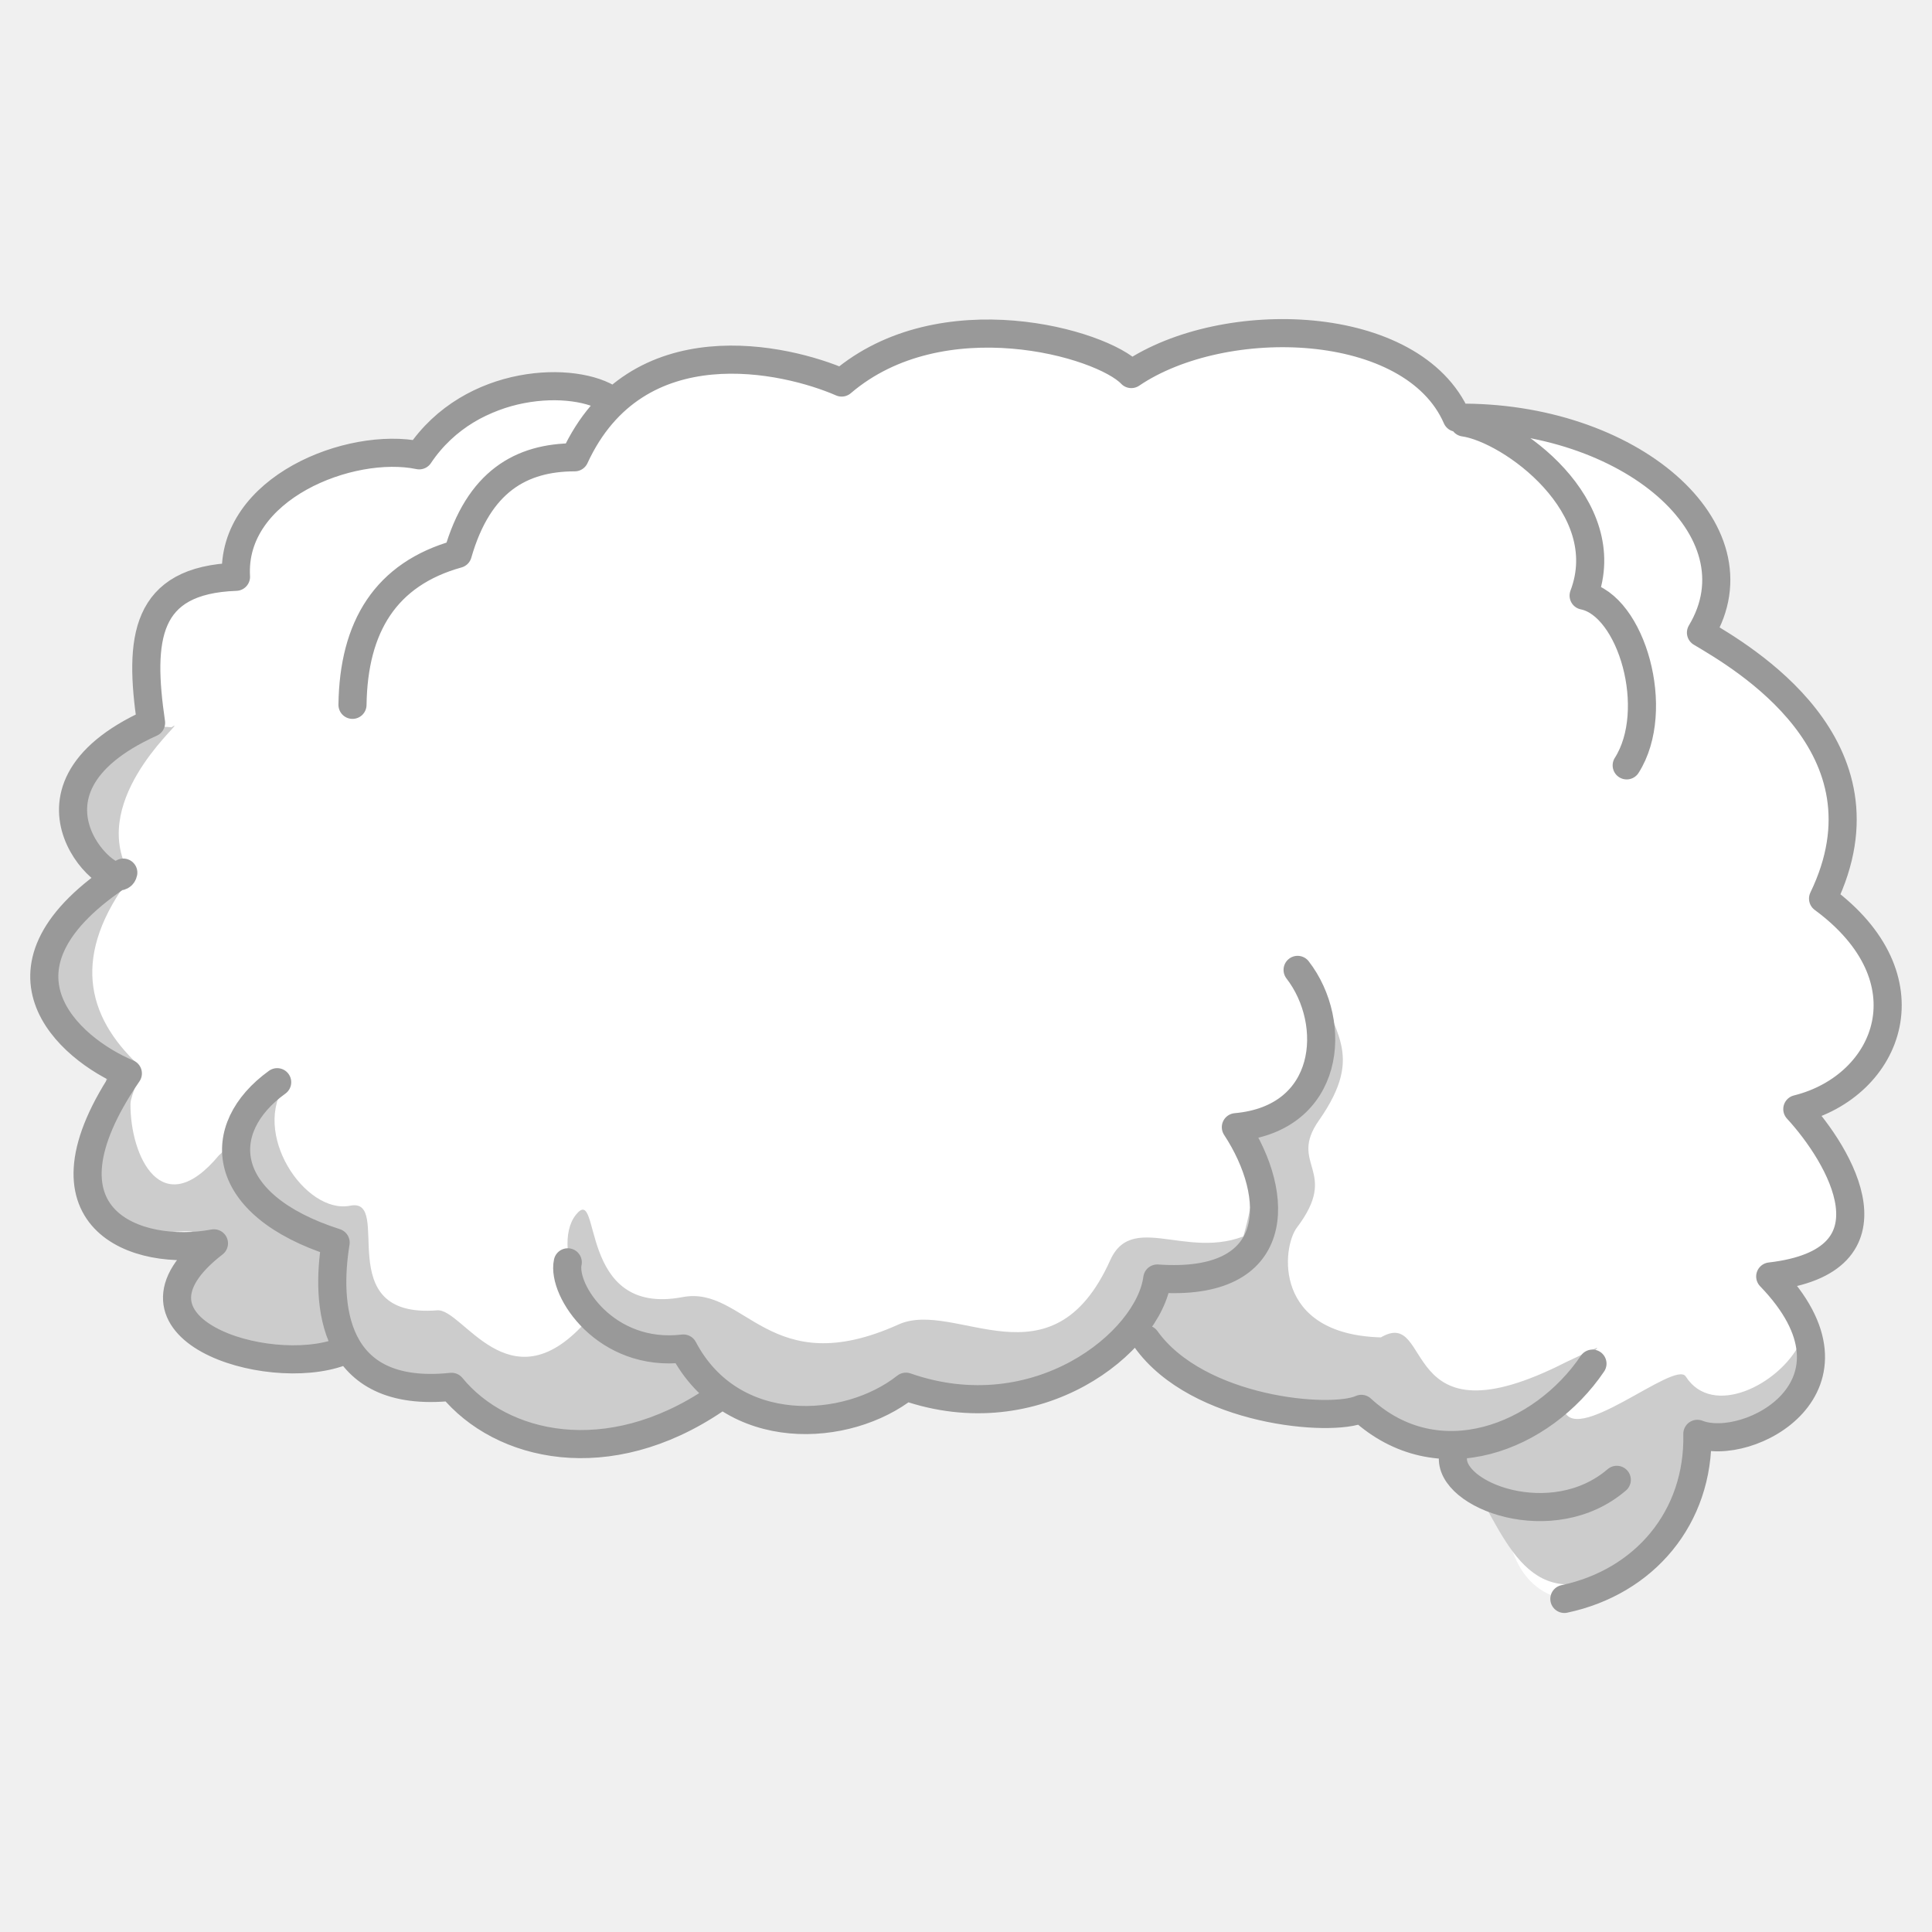
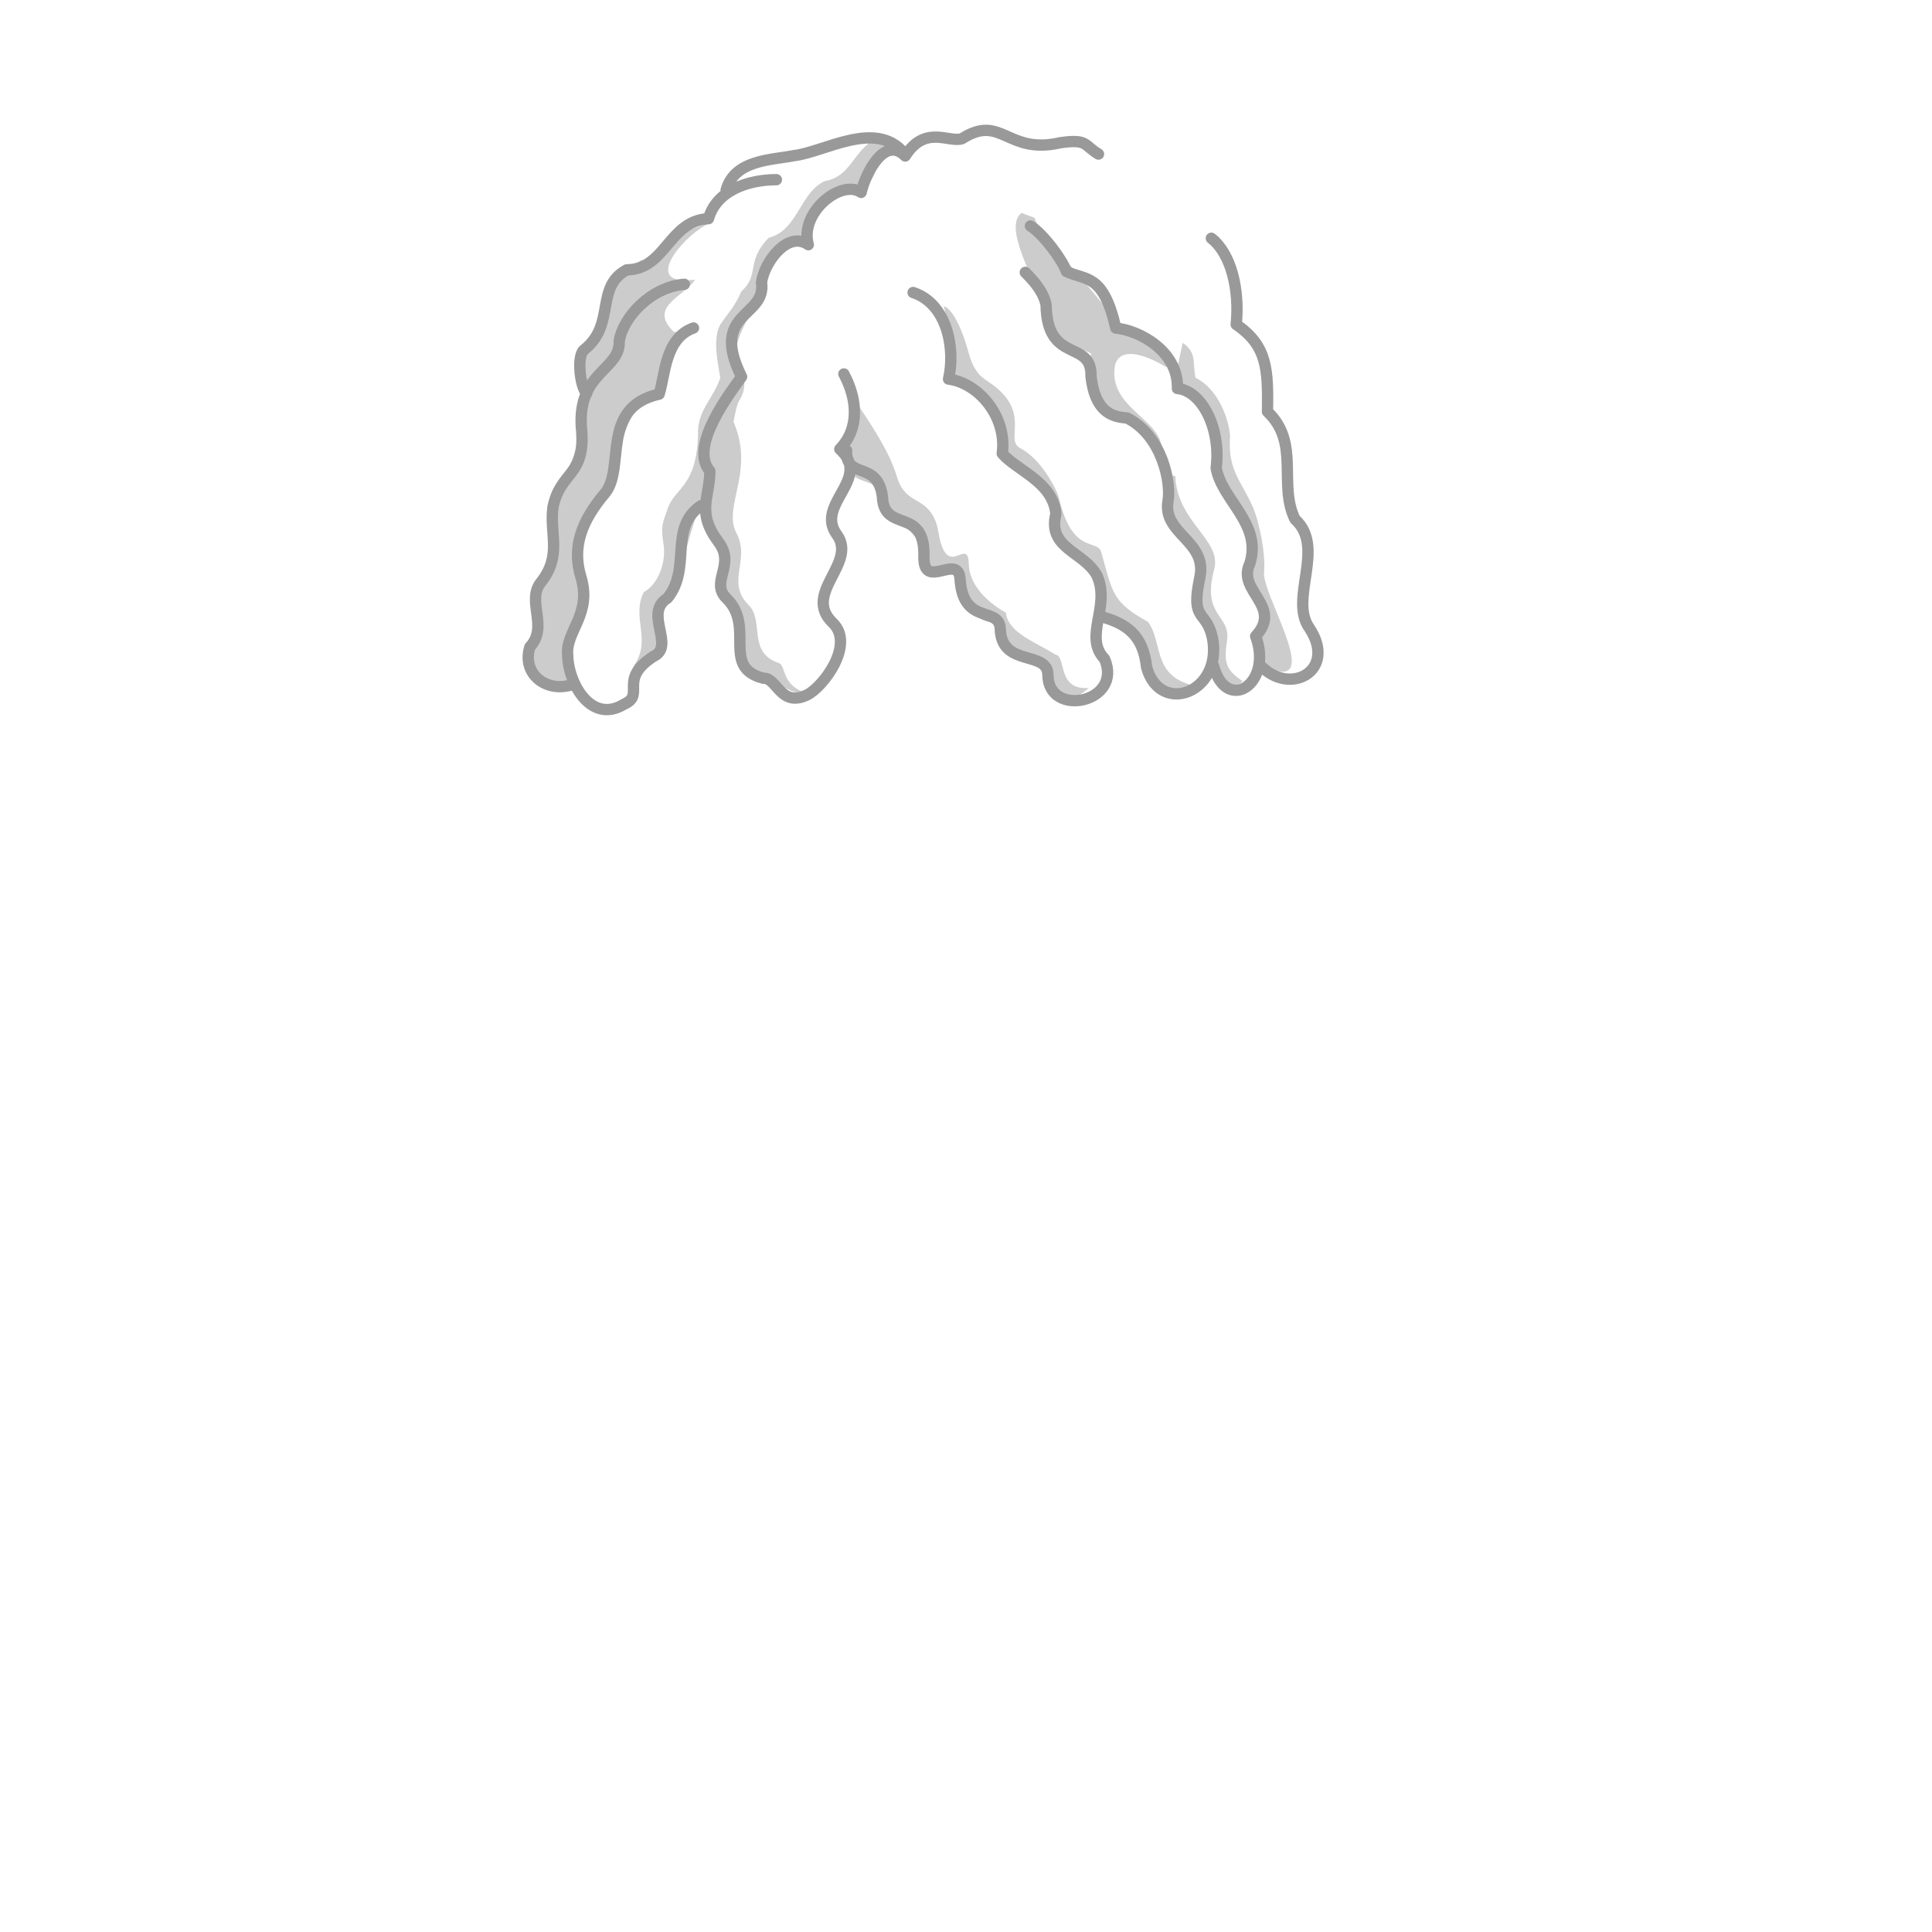
- <svg xmlns="http://www.w3.org/2000/svg" id="svg8" version="1.1" viewBox="0 0 145.521 145.521" height="550" width="550">
-   <defs id="defs2" />
-   <g id="layer1" transform="translate(-65.99669,-92.13533)">
-     <g id="g39595" transform="translate(7.334842,98.2974)" style="display:inline">
-       <path style="fill:#ffffff;fill-opacity:1;stroke:none;stroke-width:0.265px;stroke-linecap:butt;stroke-linejoin:miter;stroke-opacity:1" d="m 104.906,23.746 c -7.039,-1.039 -9.306,1.846 -14.88,3.522 -9.556,-1.27 -12.373,5.376 -13.183,9.482 -8.579,1.714 -7.446,4.209 -7.091,11.417 -5.369,3.747 -5.774,6.553 -2.714,12.119 -7.88,7.295 -5.262,9.823 0.832,14.17 -6.463,8.736 -1.149,15.323 6.992,12.574 -7.812,5.787 1.971,11.458 9.512,8.403 2.094,0.635 5.354,3.588 7.603,3.27 9.001,4.839 13.872,6.035 20.198,0.116 5.66,3.366 9.014,1.081 14.242,0.397 7.002,2.702 12.163,-3.578 18.172,-4.512 5.417,5.838 11.63,5.027 16.584,5.578 0.913,1.484 5.803,1.876 6.465,2.301 0.291,0.203 2.841,3.55 4.234,4.709 0.357,2.379 0.779,6.443 5.086,7.111 9.979,-4.672 9.87,-9.614 10.001,-12.458 10.106,-2.036 9.894,-5.939 4.883,-11.829 10.469,-3.104 4.62,-7.854 3.016,-12.999 10.455,-4.904 3.823,-11.6 1.905,-16.197 6.171,-9.186 -10.948,-19.86 -9.823,-19.651 4.124,-11.731 -12.045,-17.656 -18.516,-16.507 -9.825,-12.389 -19.812,-4.125 -24.432,-3.077 -17.47,-6.316 -15.798,-0.058 -22.069,0.59 -2.225,-0.02 -16.823,-2.421 -17.016,1.471 z" id="path30406" />
-       <path id="path201067" style="fill:#cccccc;fill-opacity:1;stroke:none;stroke-width:1px;stroke-linecap:butt;stroke-linejoin:miter;stroke-opacity:1" d="m 271.217,183.43 c -0.076,-0.011 -0.345,0.135 -0.848,0.457 -29.37,-2.572 -31.085,27.991 -21.457,40.301 -5.993,13.01 -14.988,28.376 -11.457,40.006 25.611,18.871 9.142,20.349 9.6,48.857 1.273,21.721 28.401,11.995 30,14.92 1.267,2.317 -9.51,19.593 4.656,29.037 7.739,5.159 31.465,3.569 35.33,6.537 9.484,9.628 24.344,3.862 31.668,6.848 25.492,16.597 44.388,20.604 68.584,8.959 4.462,-2.167 6.831,-4.688 4.471,-10.312 -0.94,-2.241 -2.241,-4.767 -3.779,-6.992 19.206,15.466 32.088,26.189 61.607,9.318 12.226,-1.333 28.585,9.858 46.141,-1.281 7.126,-2.863 16.502,-17.625 25.912,-25.32 -20.947,30.893 42.653,31.933 58.689,33.203 7.112,5.525 15.39,8.105 23.199,10.203 13.652,16.689 17.771,43.488 38.826,39.312 34.062,-5.622 26.774,-37.978 34.154,-40.508 26.024,-8.921 30.141,-21.368 27.488,-27.785 -6.067,11.974 -24.999,21.362 -32.557,9.525 -3.123,-4.892 -32.674,21.096 -34.871,8.723 -2.228,-12.548 22.183,-22.798 0.871,-12.855 -48.445,24.739 -37.549,-15.897 -52.789,-7.001 -30.815,-0.851 -28.192,-25.61 -23.904,-31.274 12.346,-16.307 -2.625,-17.815 6.242,-30.462 13.678,-19.508 3.085,-25.045 0.16,-40.184 0,0 0.365,18.462 -3.049,29.607 -3.414,11.145 -16.062,10.783 -16.062,10.783 6.346,27.271 -19.2,67.335 2.574,30.186 -18.45,11.89 -36.247,-5.645 -43.014,9.375 -16.71,37.087 -44.056,10.972 -60.278,18.298 -36.774,16.607 -43.657,-11.181 -61.459,-7.797 -30.298,5.758 -22.948,-32.704 -30.371,-23.441 -7.58,9.458 3.153,37.881 27.562,36.842 -9.935,2.967 -12.789,0.803 -25.205,-5.834 -21.495,23.5 -34.573,-4.381 -41.828,-3.803 -30.861,2.46 -12.352,-32.268 -24.785,-29.785 -12.81,2.558 -28.534,-20.834 -18.184,-34.951 3.592,-4.899 -17.551,19.581 -19.158,20.578 -16.3,19.638 -25.326,0.227 -25.213,-14.646 0.06,-2.681 3.39,-8.287 2.342,-10.971 -15.169,-14.244 -19.057,-31.588 -2.17,-53.793 -12.715,-20.463 13.265,-42.747 12.361,-42.879 z" transform="matrix(0.2645833,0,0,0.2645833,0.0453553,-0.03869965)" />
-       <path id="path275394" style="font-variation-settings:normal;opacity:1;vector-effect:none;fill:none;fill-opacity:1;stroke:#999999;stroke-width:2.117;stroke-linecap:round;stroke-linejoin:round;stroke-miterlimit:4;stroke-dasharray:none;stroke-dashoffset:0;stroke-opacity:1;-inkscape-stroke:none;stop-color:#000000;stop-opacity:1" d="m 168.94,25.659 c 3.5,0.494 11.569,6.303 9.003,13.04 3.612,0.724 5.893,8.633 3.244,12.788 m -36.204,43.228 c 3.892,5.435 13.954,6.282 16.217,5.241 5.77,5.302 13.638,2.166 17.409,-3.407 m -10.501,6.968 c -0.378,2.969 7.494,5.944 12.333,1.784 m -79.014,-16.383 c -0.46,2.107 2.871,7.19 8.708,6.492 3.65,6.924 12.376,6.355 16.762,2.876 9.892,3.455 18.312,-3.347 18.933,-8.149 9.49,0.676 9.315,-6.224 5.919,-11.398 7.145,-0.636 7.752,-7.831 4.65,-11.848 m -43.906,32.382 c -8.03,5.432 -16.077,3.598 -19.82,-0.977 -9.127,0.957 -9.472,-6.306 -8.731,-10.866 -8.875,-2.842 -9.229,-8.597 -4.403,-12.079 m 5.673,-28.424 c 0.081,-5.874 2.491,-9.854 7.93,-11.369 1.567,-5.463 4.78,-7.271 8.807,-7.276 4.658,-10.098 15.95,-7.442 20.108,-5.631 7.522,-6.426 19.599,-2.985 21.816,-0.639 6.978,-4.726 21.208,-4.304 24.515,3.29 13.016,-0.188 23.038,8.458 18.393,16.186 3.101,1.843 14.743,8.553 9.196,20.035 4.073,3 5.324,6.483 4.725,9.447 -0.616,3.046 -3.189,5.544 -6.664,6.406 3.207,3.483 7.973,11.449 -2.041,12.607 7.996,8.285 -1.724,13.346 -5.488,11.853 0.141,6.307 -3.99,11.161 -10.017,12.435 M 84.326,95.671 c -5.569,2.059 -17.808,-1.807 -9.549,-8.183 -5.761,1.08 -14.055,-1.758 -6.485,-12.798 -4.475,-1.873 -11.414,-7.968 -0.343,-15.126 -0.376,1.925 -9.542,-6.027 2.092,-11.281 -0.921,-6.32 -0.498,-10.758 6.396,-10.999 -0.389,-6.697 8.621,-10.23 13.801,-9.15 3.918,-5.856 11.799,-6.014 14.461,-4.151" />
+ <svg xmlns="http://www.w3.org/2000/svg" viewBox="0 0 512 512">
+   <defs>
+     <style>.cls-1,.cls-2{fill:#fff;}.cls-1{stroke:#fff;stroke-miterlimit:10;stroke-width:5px;}.cls-3{fill:#ccc;}.cls-4{fill:none;stroke:#999;stroke-linecap:round;stroke-linejoin:round;stroke-width:3px;}</style>
+   </defs>
+   <g id="Rectangle">
+     <rect class="cls-1" x="2.5" y="2.5" width="507" height="507" />
+   </g>
+   <g id="Hair">
+     <g id="layer1">
+       <g id="g154583">
+         <path id="path13890" class="cls-2" d="M350,173.56l-4.27-11.35,1.11-17.91-4.39-8.58c-.93-10.26-.68-22.65-5.49-25.91-1-14-4.18-20.47-8.71-22.31-.51-19.74-4.6-18.79-7.9-25.08-3.1,8.35-6.82,28.6-8.76,38.47-1.28-8.13-7.78-11.78-15.35-14.27C285.9,74.17,272.06,61.15,273.4,59c5.58-9.16,11.26-10.14,17.73-17.81-4.63-1.41-10.41-5-12.59-1.68l-17.18-5.35L254.68,36l-15.92,2.84-13.84-2.5-29.27,8.21-2.71,5.3-5.68,6c-15.36,6-7.2,12.28-19.07,13.74,0,0-7,5.55-8.24,12.33a30.79,30.79,0,0,1-5.88,12.39l1.73,6s.14,12.63-2.47,18.22-7.59,17.81-7.59,17.81c-.11,5.22,2.18,9.39-2,16.4-.57,6,1,12-3.45,18-.06,10.19,4.59,11.66,11.16,9.6,2.88,10.67,8.7,6.63,14.76,6.28,2.72-2.34.36-11.08,3.66-11.53,7.7-1,4.77-13.36,4.36-13.49,0,0,1.75-2.48,4.88-10.11s.06-15.49,2.62-17.3,5.64-13.34,5.64-13.34,4.63-2.43,1.7,6.7,2.58,18.69,2.58,18.69.49,11.93,2.55,14.81.75,16.82,6.47,18.39c6.79,1.88,14.29,9.17,13.13,4.18,1,.19,10.73-12,7.33-18.65-1.68-3.29-5.12-2.39-1.26-11.35,4.22-9.78.85-9.44.34-15.65S226,124.27,226,124.27l-2.2-6.18,2.56-7.12s1.65,2.51,3.19,9,11.92,10.72,12.71,12.13-2,6.66,2,10.41l10.68,10.12c-1.86,1.34,3.9,8.37,9.41,11.18.39,6.54,12.23,12.93,12.23,12.93,3.93,5.52,4.37,11.61,14.26,5.86,8-4.65-1.53-10.67-.54-11.94l1.21-7s9,3.11,11.45,10.88,10.35,10,14.45,6,4.78.64,4.78.64,3,4.88,7.64,1.46,5.52-6,5.52-6,3.3,9,15.47-2.07" />
+         <path id="path85115" class="cls-3" d="M312.4,95.66c.11,0-.68,2.1-.62,2.08-1,2.73-1.13,3.62.56,5,11.56,9.34,7.27,12.39,10.94,23.22,1.74,5.13,5.76,9.93,7.88,14.93,1.53,4.53-3.61,11.91,3.63,20.58,0,2.64-4.92,14.31,3.65,16.35,10.66,2.54-4-20.61-3.46-26.12.46-4.51-1.05-12.82-3-17.42-3.09-7-6.67-9.64-6-18.75-.32-4.57-3.19-12.5-9.14-15.41-.9-4.26.42-6.6-3.41-9.26Zm-15.62-9.38c-14-17.92-21.37-24-22.58-28.55l-3.51-1.3c-4.75,3.89,2.58,16.26,9.43,32,1.15,2.64,8.36,4.47,9.1,5.41-2.31,6.13,1.4,13.18,5.07,15.4,4.23.17,11.91,9.75,13.53,9-.91-7.4-14.13-10.51-12.35-21.29,1.07-4.84,7.14-3.6,13.62.38,1-8.25-6.85-8.56-12.31-11ZM170.07,68.88a52.18,52.18,0,0,1-6.52,3.87c-2.66,1.18-4.25,11.92-6.05,16.52s-4.73,5.29-4.73,5.29l2.11,10.55s-.93,13.28-4.61,19.67-2.7,16.35-2.53,19.73-2.49,6-5,10.61-.7,12.46-.7,12.46-1.74,2.91-1.18,9.32,11.31,4.84,11.31,4.84c-4.38.24,3.41-23.47,3.3-21.76s-6.06-17.39,6.65-30.65c.3-4.85,5-26.59,12.31-24,2.66-7.35,4.41-16.9,9.7-17.85l-5.51.51c-7-6.68,2.57-9.27,5.56-13.88C169.74,76,180.71,63.05,187,59.69c2.11-1.45-7.23,2.57-7.23,2.57C179.13,58.77,171.33,70.59,170.07,68.88Zm64.47-32.14a11.28,11.28,0,0,0-3.55.72c-5,3.26-5.83,9.42-12.36,10.5-6.68,3-7.16,13.13-14.93,15.06-6.17,6.41-2.26,9.7-7.21,14.18-1.94,4.28-2.83,4.79-5.61,8.81-2.14,3.88-.58,10.35,0,14.14-1.93,5.71-6.18,8.63-5.89,15.08-.39,13.57-6,14.1-7.92,19.18-1.61,4.63-2,4.92-1.2,10.06.66,4.5-1.4,10.39-5.26,12.44-3.38,6.83,2.15,12.56-2.54,19.37-1.27,6.61,7.83-2.83,6.67-5.34-1.59-5.94,1.63-12,4.19-16.8,1.88-2.81,5.93-22.62,8.55-22.79l2.32-4.6c3.5-2.94,4.22-16.18,5.86-20.14,3.07-4.92,1-7-.51-12.75-.58-6.59,8-14.87,7.76-21.44,0-5.5,5.89-9.25,11-7.91,2.34-4.09.57-10.67,6.11-12.92,4.93-1,11.08-.6,12.07-7.13.3-2.88,9.24-7.06,2.53-7.72Zm15.73,44.51c-.11,0-.17,0-.19,0,1.32,3.47,2,16.18,1.92,18.89,12.78,6.45,11.71,8.55,14.51,19.68,1.63,5.66,11.1,9.33,11.53,10.61,1,3.87,1.21,9.7,3.2,13.22,15.07,10.15,6.62,11.72,10.68,18.59,9.08,3.29,9.72,11,13.18,17,1.87,3,7.27,5.5,10.23,2.17-9.89-2.85-7.19-11.34-11.11-16.62-9.43-5.26-9.32-7.44-12.35-18.4-1-3.72-7.65.78-11.18-14.23-.53-2.25-4.66-10.46-10.32-13.4-4.08-2.11,2.39-8.55-6.13-15.88-3.14-2.69-5.7-2.69-7.54-9.38-2.81-10.19-5.67-12.08-6.43-12.28Zm-22.46,26.67c-2.64,7.46-5.32,11.21-2.85,17.16,3.3,3.73,9,1.71,9.14,8.16L244.15,144c2.69,13.87,7.87,2.48,9.82,9.23,2.93,10.17,6.8,13,11.27,11.06.51,10,6,9.09,12.09,12.36,1.54,6,3,12.7,11.2,5.67-8.5.63-5.86-8.27-8.75-8.83-5.87-3.57-12.61-5.85-13.22-11.14,0,0-9.6-4.83-9.82-12.87-.2-7.74-5.78,4.78-8-8.23-1.46-8.64-6.4-7.55-9.31-11.35s-.12-5-11.66-22Zm-34.35,2c-4.61,5.29.3,5-4.93,18.62-1,2.49-1.14,10.15,1.84,15,2.5,4.05.83,6.59,1.09,11.05.21,3.48,3.14,5.38,4.06,8.46,3,10-5,12,7,16.32,2.56.93,8.8,5.51,10,3.87-5.35-2.26-4.31-6.93-6.1-7.52-8.45-2.81-3.79-11.1-8-15.35-6.2-6.19.58-11.92-3.28-19.15S201,124,193.46,109.91ZM311,126.05c-1.41.08-1.37,7.21-1.28,8.33.49,4.72,3.35,6.3,6.1,9.91,2.43,3.14,2.38,5.86,2.09,9.8a23.14,23.14,0,0,0,2.82,11.81c2.24,4.82.71,11.1,4.92,15,1,1.22,2.79.71,3.65-.41-4.41-2.88-5-5-4.16-10.42,1.21-7.44-6.81-6.31-3.36-19.25,2.06-7.73-9.82-12.37-10.3-24.58A.69.69,0,0,0,311,126.05Z" />
+         <path id="path2845" class="cls-4" d="M333.78,176.08c7.79,8.68,20.7,1.75,13.27-9.57-5.62-7.74,4.43-21.42-3.85-28.89-4.56-9.22,1.48-20.24-7.3-28.52.16-11.16,0-17.45-8.29-23.11.93-9.21-1.32-18.73-6.59-22.85M291.27,163.27c7.43,1.9,11.71,5.17,12.59,13.59,3.61,12.88,20.15,6.71,17.47-7.73-1.68-7.82-5.91-4.09-3.36-16.1,2.07-9.72-10-11.48-8.43-20.33.85-4.67-1.49-17.25-10.89-21.94-4.41-.23-8.51-2.07-9.52-11,.28-10-11.66-3.08-11.91-19-.7-3.42-3.12-6.17-5.51-8.58m-47.35,47.2c-.39,7.88,8.33,2.49,9.49,12.31.44,9.68,11.31,2.48,11,15.73-.24,9.39,9.14-1.13,9.59,6.13.77,12.29,10.44,7,10.64,13.14.34,10.25,12.58,5.54,12.63,12.18.09,11.5,20.06,7.35,15-4.26-5.68-5.87,1.7-13.91-2-22.07-3.41-6.38-13.21-7.11-10.89-16.35-.76-8.49-10.39-11.52-14.22-16,1.34-9.6-6.13-18.67-14.23-19.73,1.89-8.16-.41-20-9.39-22.94m-58.2,9.4c-7.61,2.72-7.49,12.56-9.1,17.53-15.76,3.52-8.85,19.55-14.33,26.23-6.23,7.36-8.81,14.27-6.42,22.14,3.05,10-4.09,14.42-3.49,20.77.15,7.6,6.28,18.41,15,13,5.68-2.51-1.73-6.5,7.73-12.63,5.94-2.74-2.69-11.47,3.69-15.42,6.55-8,.19-18.58,8.9-24.53m-4.41-58.67c-8.91.71-16.23,8.78-17.25,15,.36,7.72-10.86,8.11-10.06,22.63,1.44,13.4-5.53,11.65-7.5,21.46-.95,7.17,2.48,12.75-3.21,19.91-3.92,4.93,2.12,11.76-2.91,17.12-2.24,7.21,4.53,12.28,11.33,9.93m54-133.77c-7.17,0-15.81,2.65-18,10.33-10.56.53-11.29,13.44-21.64,13.56-8.5,4.53-2.85,14.42-11.23,21.12-2.26,1.61-1,10.48.63,11.6m84-63.72c-7.52-8.87-21-.23-29,.72-6.24,1.22-15.77,1.08-18.07,9.11M321.57,176.37c3.42,12.9,15.89,4.92,11.19-7.77,7.31-7.93-5-12-1.58-19.14,3.43-10.62-7.39-16.86-8.88-25.42,1.32-10.5-3.79-20.47-10.27-21.09.29-9.88-10.12-15.43-16.33-16-3.32-14.57-7.91-12.55-13.09-15-1.08-3.14-6.19-10-9.54-12.06M223.63,99.1c3.51,6.51,4.31,14.32-1.08,19.92,8.72,7.9-6.71,14.56-.78,22.66,5.58,7.63-9.3,15.51-1.06,23.41,5.95,5.72-2.63,17.11-6.94,19.13-6.92,3.25-7.9-4.68-11.44-4.47-11.35-2.87-2.06-13.65-9.79-21.17-4.47-4.36,2.44-8.8-2.07-14.84-6-8-2.43-11.72-2.34-18.89-5.68-6.49,5.39-20.75,8.4-25-8.65-17.37,6.65-15.63,5.28-25,.76-5.47,7-13.81,12.4-10-2.4-8.48,8.66-17.5,14-13.86,1.1-4.85,6.15-15.18,11.68-9.65,5.26-8.38,11.67-3.4,15.08-4.6,10.45-6.68,11.89,4.35,26,1.09,7.36-1.08,6.27.71,10.14,3" />
+       </g>
    </g>
  </g>
</svg>
